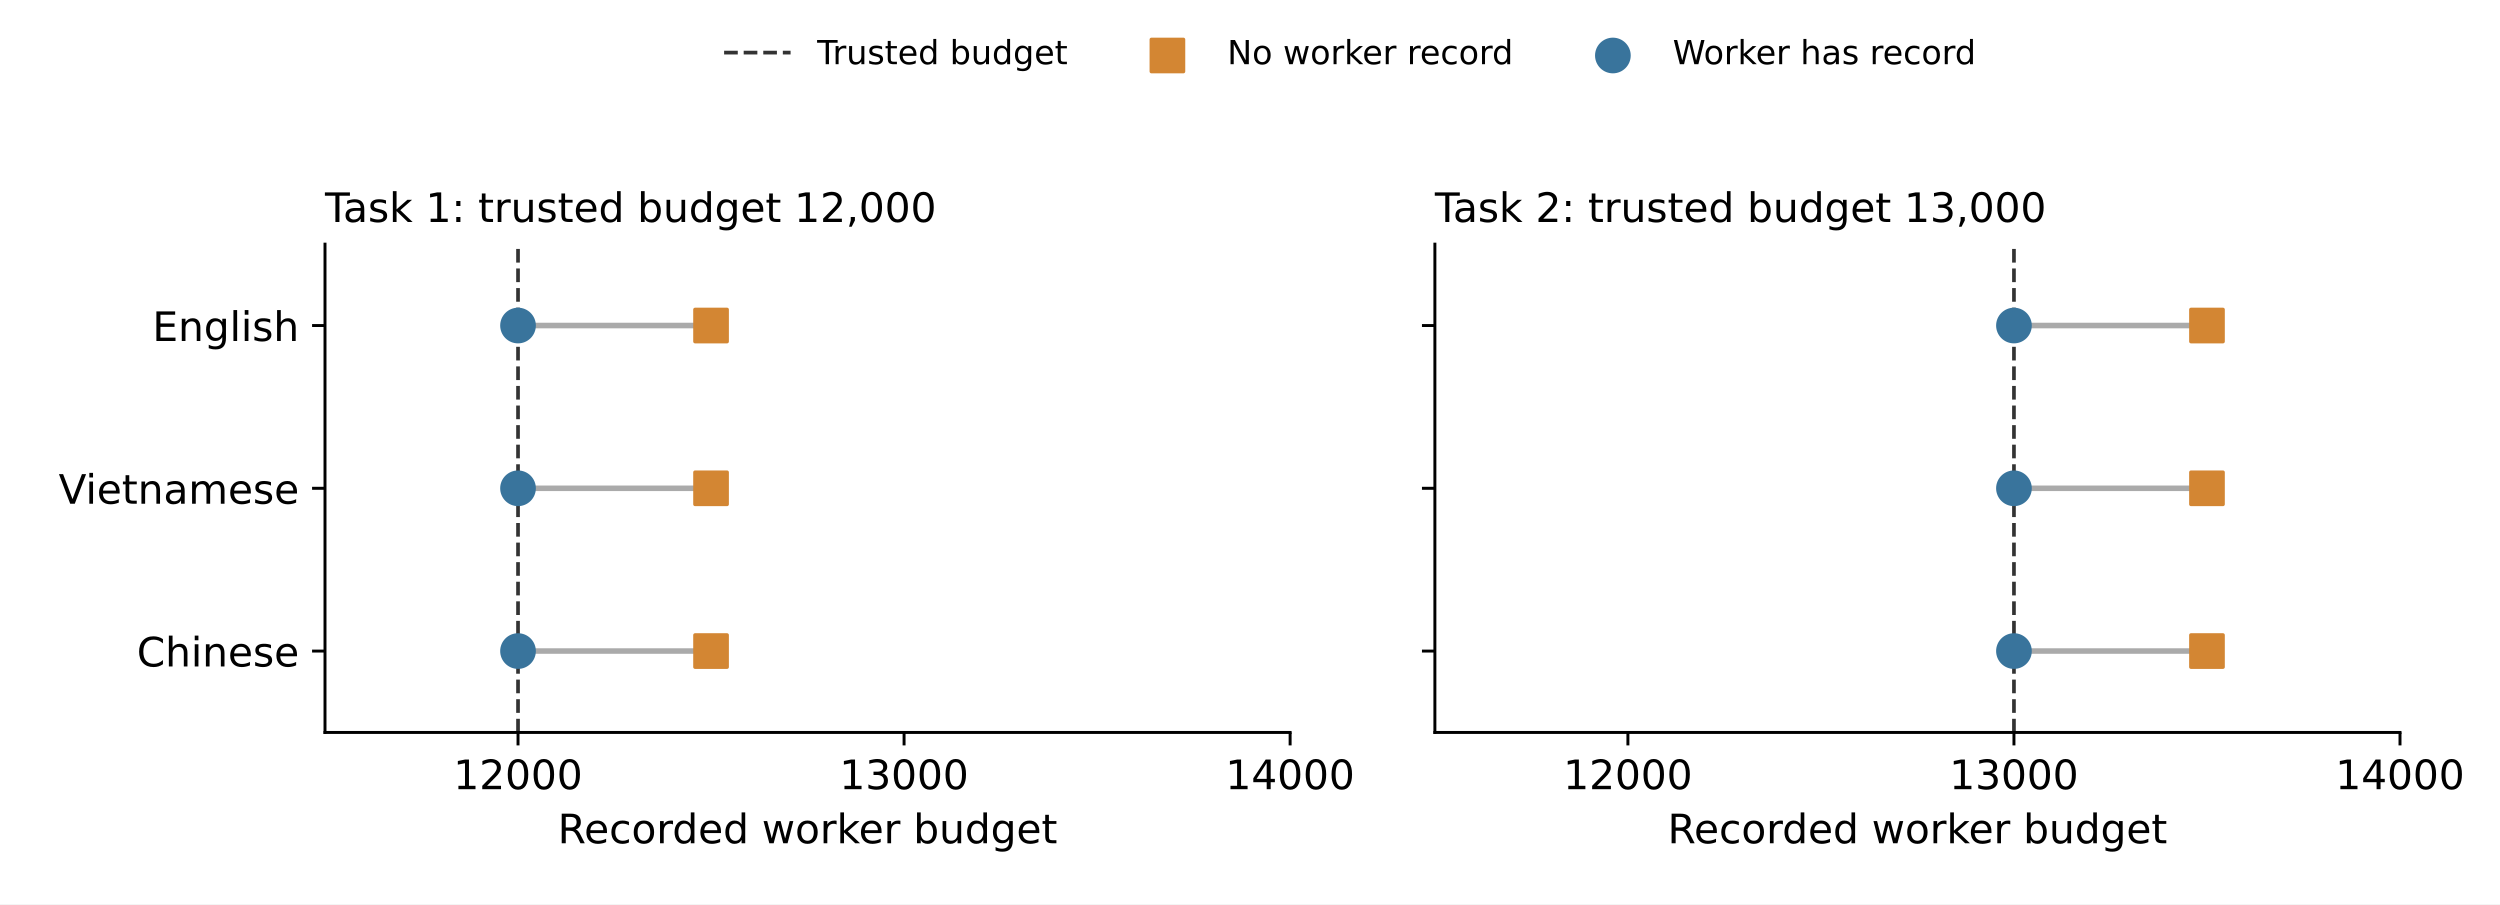
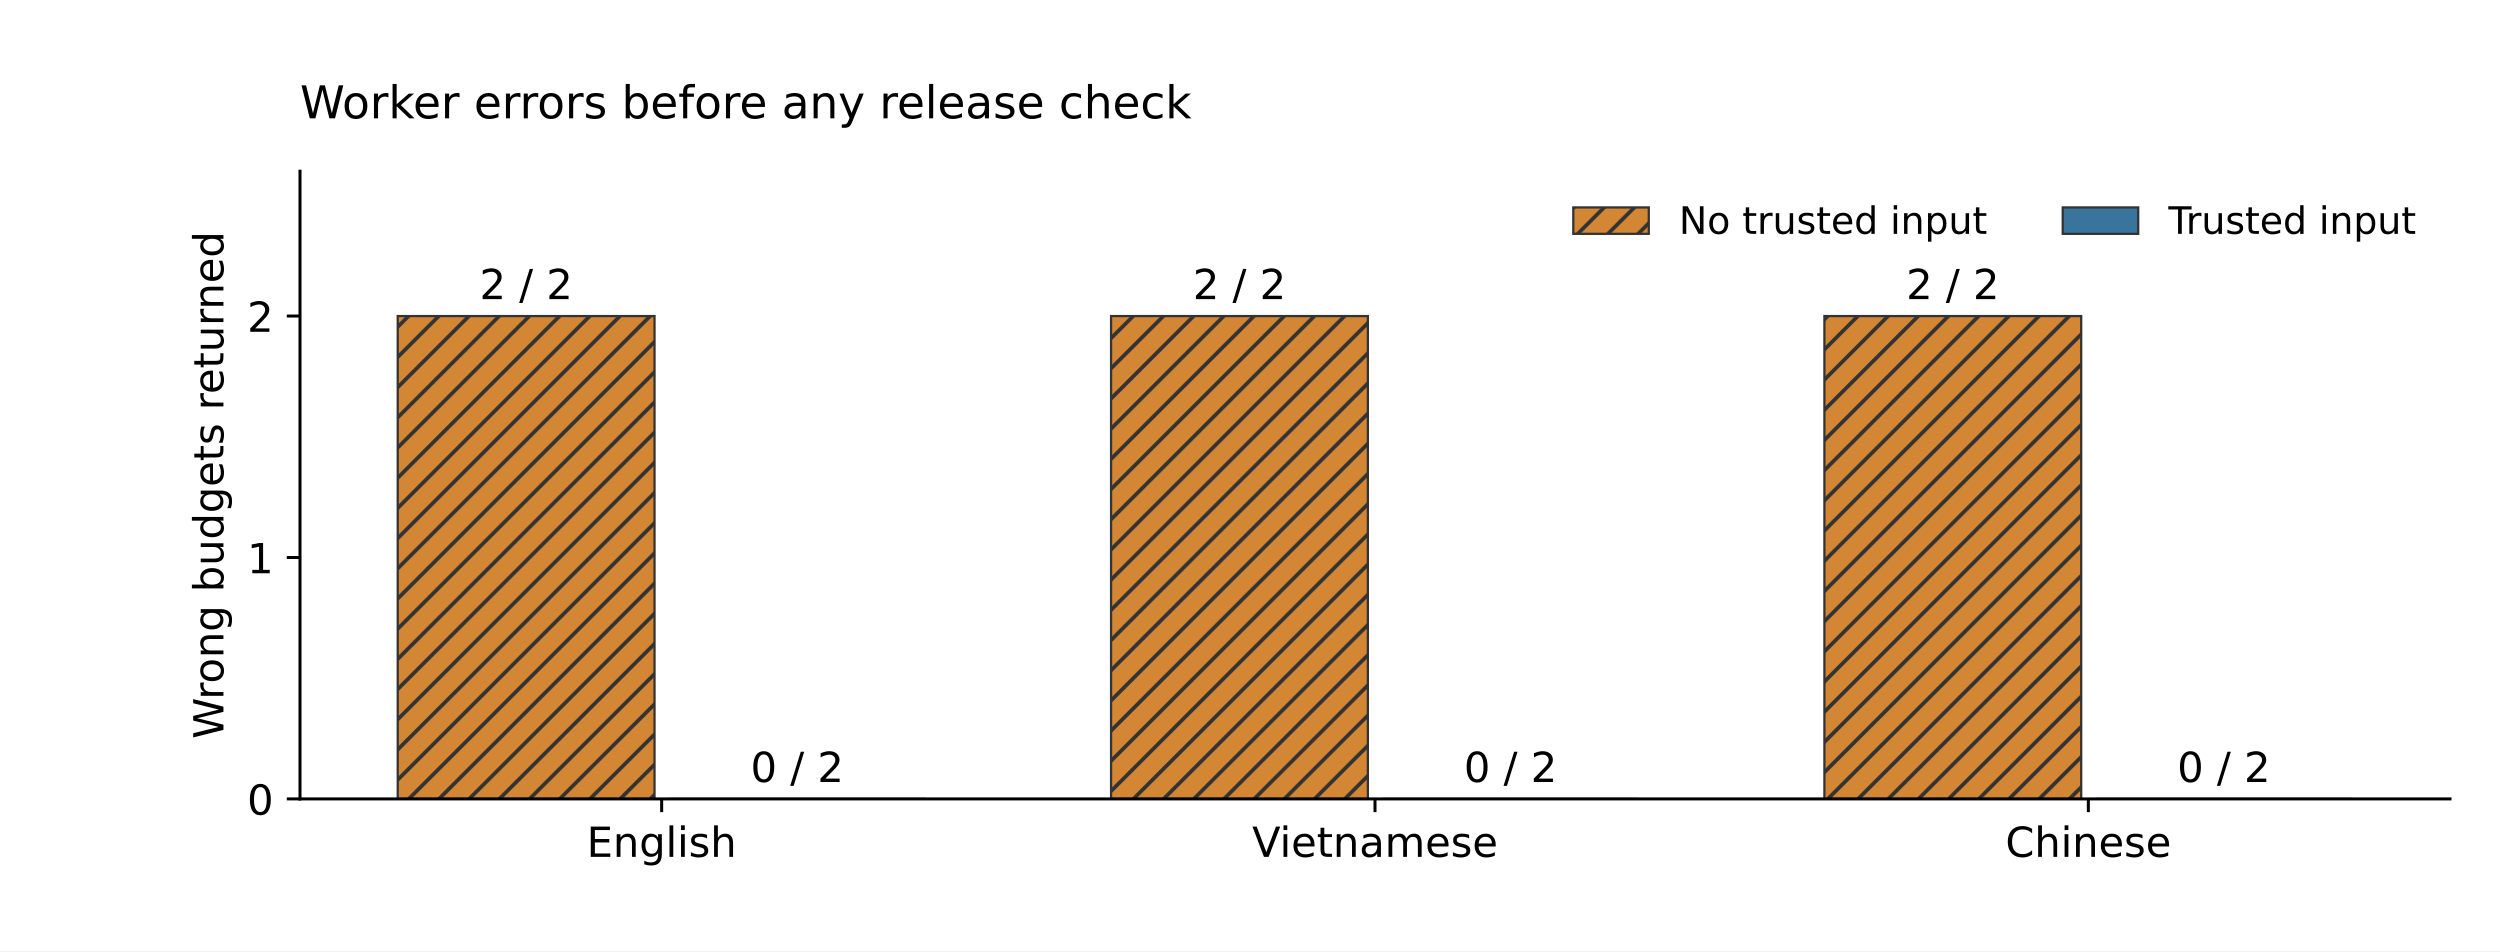
- <svg xmlns="http://www.w3.org/2000/svg" xmlns:xlink="http://www.w3.org/1999/xlink" width="676.8pt" height="244.8pt" viewBox="0 0 676.8 244.8" version="1.1">
+ <svg xmlns="http://www.w3.org/2000/svg" xmlns:xlink="http://www.w3.org/1999/xlink" width="662.4pt" height="252pt" viewBox="0 0 662.4 252" version="1.1">
  <defs>
    <style type="text/css">*{stroke-linejoin: round; stroke-linecap: butt}</style>
  </defs>
  <g id="figure_1">
    <g id="patch_1">
-       <path d="M 0 244.8  L 676.8 244.8  L 676.8 0  L 0 0  z " style="fill: #ffffff" />
+       <path d="M 0 252  L 662.4 252  L 662.4 0  L 0 0  z " style="fill: #ffffff" />
    </g>
    <g id="axes_1">
      <g id="patch_2">
-         <path d="M 87.984 198.288  L 349.26 198.288  L 349.26 66.096  L 87.984 66.096  z " style="fill: #ffffff" />
+         <path d="M 79.488 211.68  L 649.152 211.68  L 649.152 45.36  L 79.488 45.36  z " style="fill: #ffffff" />
+       </g>
+       <g id="patch_3">
+         <path d="M 105.382 211.68  L 173.424 211.68  L 173.424 83.742  L 105.382 83.742  z " clip-path="url(#p21581be005)" style="fill: url(#haf4703767c); stroke: #333333; stroke-width: 0.6; stroke-linejoin: miter" />
+       </g>
+       <g id="patch_4">
+         <path d="M 294.388 211.68  L 362.43 211.68  L 362.43 83.742  L 294.388 83.742  z " clip-path="url(#p21581be005)" style="fill: url(#haf4703767c); stroke: #333333; stroke-width: 0.6; stroke-linejoin: miter" />
+       </g>
+       <g id="patch_5">
+         <path d="M 483.394 211.68  L 551.436 211.68  L 551.436 83.742  L 483.394 83.742  z " clip-path="url(#p21581be005)" style="fill: url(#haf4703767c); stroke: #333333; stroke-width: 0.6; stroke-linejoin: miter" />
+       </g>
+       <g id="patch_6">
+         <path d="M 177.204 211.68  L 245.246 211.68  L 245.246 211.68  L 177.204 211.68  z " clip-path="url(#p21581be005)" style="fill: #39749c; stroke: #333333; stroke-width: 0.6; stroke-linejoin: miter" />
+       </g>
+       <g id="patch_7">
+         <path d="M 366.21 211.68  L 434.252 211.68  L 434.252 211.68  L 366.21 211.68  z " clip-path="url(#p21581be005)" style="fill: #39749c; stroke: #333333; stroke-width: 0.6; stroke-linejoin: miter" />
+       </g>
+       <g id="patch_8">
+         <path d="M 555.216 211.68  L 623.258 211.68  L 623.258 211.68  L 555.216 211.68  z " clip-path="url(#p21581be005)" style="fill: #39749c; stroke: #333333; stroke-width: 0.6; stroke-linejoin: miter" />
      </g>
      <g id="matplotlib.axis_1">
        <g id="xtick_1">
          <g id="line2d_1">
            <defs>
-               <path id="m6b8df6df29" d="M 0 0  L 0 3.5  " style="stroke: #000000; stroke-width: 0.8" />
+               <path id="m39cd8d65bc" d="M 0 0  L 0 3.5  " style="stroke: #000000; stroke-width: 0.8" />
            </defs>
            <g>
-               <use xlink:href="#m6b8df6df29" x="140.239" y="198.288" style="stroke: #000000; stroke-width: 0.8" />
+               <use xlink:href="#m39cd8d65bc" x="175.314" y="211.68" style="stroke: #000000; stroke-width: 0.8" />
            </g>
          </g>
          <g id="text_1">
-             <text style="font-size: 11px; font-family: 'DejaVu Sans'; text-anchor: middle" x="140.239" y="213.646" transform="rotate(-0 140.2393 213.6463)">12000</text>
+             <text style="font-size: 11px; font-family: 'DejaVu Sans'; text-anchor: middle" x="175.314" y="227.038" transform="rotate(-0 175.314 227.0383)">English</text>
          </g>
        </g>
        <g id="xtick_2">
          <g id="line2d_2">
            <g>
-               <use xlink:href="#m6b8df6df29" x="244.75" y="198.288" style="stroke: #000000; stroke-width: 0.8" />
+               <use xlink:href="#m39cd8d65bc" x="364.32" y="211.68" style="stroke: #000000; stroke-width: 0.8" />
            </g>
          </g>
          <g id="text_2">
-             <text style="font-size: 11px; font-family: 'DejaVu Sans'; text-anchor: middle" x="244.75" y="213.646" transform="rotate(-0 244.7498 213.6463)">13000</text>
+             <text style="font-size: 11px; font-family: 'DejaVu Sans'; text-anchor: middle" x="364.32" y="227.038" transform="rotate(-0 364.32 227.0383)">Vietnamese</text>
          </g>
        </g>
        <g id="xtick_3">
          <g id="line2d_3">
            <g>
-               <use xlink:href="#m6b8df6df29" x="349.26" y="198.288" style="stroke: #000000; stroke-width: 0.8" />
+               <use xlink:href="#m39cd8d65bc" x="553.326" y="211.68" style="stroke: #000000; stroke-width: 0.8" />
            </g>
          </g>
          <g id="text_3">
-             <text style="font-size: 11px; font-family: 'DejaVu Sans'; text-anchor: middle" x="349.26" y="213.646" transform="rotate(-0 349.2603 213.6463)">14000</text>
+             <text style="font-size: 11px; font-family: 'DejaVu Sans'; text-anchor: middle" x="553.326" y="227.038" transform="rotate(-0 553.326 227.0383)">Chinese</text>
          </g>
-         </g>
-         <g id="text_4">
-           <text style="font-size: 11px; font-family: 'DejaVu Sans'; text-anchor: middle" x="218.622" y="228.292" transform="rotate(-0 218.6221 228.2922)">Recorded worker budget</text>
        </g>
      </g>
      <g id="matplotlib.axis_2">
        <g id="ytick_1">
          <g id="line2d_4">
            <defs>
-               <path id="m4294323d16" d="M 0 0  L -3.5 0  " style="stroke: #000000; stroke-width: 0.8" />
+               <path id="m9c9ba310e5" d="M 0 0  L -3.5 0  " style="stroke: #000000; stroke-width: 0.8" />
            </defs>
            <g>
-               <use xlink:href="#m4294323d16" x="87.984" y="88.128" style="stroke: #000000; stroke-width: 0.8" />
+               <use xlink:href="#m9c9ba310e5" x="79.488" y="211.68" style="stroke: #000000; stroke-width: 0.8" />
            </g>
          </g>
-           <g id="text_5">
-             <text style="font-size: 11px; font-family: 'DejaVu Sans'; text-anchor: end" x="80.984" y="92.307" transform="rotate(-0 80.984 92.30714)">English</text>
+           <g id="text_4">
+             <text style="font-size: 11px; font-family: 'DejaVu Sans'; text-anchor: end" x="72.488" y="215.859" transform="rotate(-0 72.488 215.8591)">0</text>
          </g>
        </g>
        <g id="ytick_2">
          <g id="line2d_5">
            <g>
-               <use xlink:href="#m4294323d16" x="87.984" y="132.192" style="stroke: #000000; stroke-width: 0.8" />
+               <use xlink:href="#m9c9ba310e5" x="79.488" y="147.711" style="stroke: #000000; stroke-width: 0.8" />
            </g>
          </g>
-           <g id="text_6">
-             <text style="font-size: 11px; font-family: 'DejaVu Sans'; text-anchor: end" x="80.984" y="136.371" transform="rotate(-0 80.984 136.3711)">Vietnamese</text>
+           <g id="text_5">
+             <text style="font-size: 11px; font-family: 'DejaVu Sans'; text-anchor: end" x="72.488" y="151.89" transform="rotate(-0 72.488 151.8899)">1</text>
          </g>
        </g>
        <g id="ytick_3">
          <g id="line2d_6">
            <g>
-               <use xlink:href="#m4294323d16" x="87.984" y="176.256" style="stroke: #000000; stroke-width: 0.8" />
+               <use xlink:href="#m9c9ba310e5" x="79.488" y="83.742" style="stroke: #000000; stroke-width: 0.8" />
            </g>
          </g>
-           <g id="text_7">
-             <text style="font-size: 11px; font-family: 'DejaVu Sans'; text-anchor: end" x="80.984" y="180.435" transform="rotate(-0 80.984 180.4351)">Chinese</text>
+           <g id="text_6">
+             <text style="font-size: 11px; font-family: 'DejaVu Sans'; text-anchor: end" x="72.488" y="87.921" transform="rotate(-0 72.488 87.92068)">2</text>
          </g>
        </g>
-       </g>
-       <g id="line2d_7">
-         <path d="M 140.239 198.288  L 140.239 66.096  " clip-path="url(#p10ceabe71d)" style="fill: none; stroke-dasharray: 3.7,1.6; stroke-dashoffset: 0; stroke: #333333" />
-       </g>
-       <g id="line2d_8">
-         <path d="M 192.495 88.128  L 140.239 88.128  " clip-path="url(#p10ceabe71d)" style="fill: none; stroke: #aaaaaa; stroke-width: 1.5; stroke-linecap: square" />
-       </g>
-       <g id="line2d_9">
-         <path d="M 192.495 132.192  L 140.239 132.192  " clip-path="url(#p10ceabe71d)" style="fill: none; stroke: #aaaaaa; stroke-width: 1.5; stroke-linecap: square" />
-       </g>
-       <g id="line2d_10">
-         <path d="M 192.495 176.256  L 140.239 176.256  " clip-path="url(#p10ceabe71d)" style="fill: none; stroke: #aaaaaa; stroke-width: 1.5; stroke-linecap: square" />
-       </g>
-       <g id="patch_3">
-         <path d="M 87.984 198.288  L 87.984 66.096  " style="fill: none; stroke: #000000; stroke-width: 0.8; stroke-linejoin: miter; stroke-linecap: square" />
-       </g>
-       <g id="patch_4">
-         <path d="M 87.984 198.288  L 349.26 198.288  " style="fill: none; stroke: #000000; stroke-width: 0.8; stroke-linejoin: miter; stroke-linecap: square" />
-       </g>
-       <g id="PathCollection_1">
-         <defs>
-           <path id="ma875209bd5" d="M -4.33 4.33  L 4.33 4.33  L 4.33 -4.33  L -4.33 -4.33  z " style="stroke: #d38633" />
-         </defs>
-         <g clip-path="url(#p10ceabe71d)">
-           <use xlink:href="#ma875209bd5" x="192.495" y="88.128" style="fill: #d38633; stroke: #d38633" />
+         <g id="text_7">
+           <text style="font-size: 11px; font-family: 'DejaVu Sans'; text-anchor: middle" x="59.202" y="128.52" transform="rotate(-90 59.20159 128.52)">Wrong budgets returned</text>
        </g>
      </g>
-       <g id="PathCollection_2">
-         <defs>
-           <path id="m7022854baa" d="M 0 4.33  C 1.148 4.33 2.25 3.874 3.062 3.062  C 3.874 2.25 4.33 1.148 4.33 0  C 4.33 -1.148 3.874 -2.25 3.062 -3.062  C 2.25 -3.874 1.148 -4.33 0 -4.33  C -1.148 -4.33 -2.25 -3.874 -3.062 -3.062  C -3.874 -2.25 -4.33 -1.148 -4.33 0  C -4.33 1.148 -3.874 2.25 -3.062 3.062  C -2.25 3.874 -1.148 4.33 0 4.33  z " style="stroke: #39749c" />
-         </defs>
-         <g clip-path="url(#p10ceabe71d)">
-           <use xlink:href="#m7022854baa" x="140.239" y="88.128" style="fill: #39749c; stroke: #39749c" />
-         </g>
+       <g id="patch_9">
+         <path d="M 79.488 211.68  L 79.488 45.36  " style="fill: none; stroke: #000000; stroke-width: 0.8; stroke-linejoin: miter; stroke-linecap: square" />
      </g>
-       <g id="PathCollection_3">
-         <g clip-path="url(#p10ceabe71d)">
-           <use xlink:href="#ma875209bd5" x="192.495" y="132.192" style="fill: #d38633; stroke: #d38633" />
-         </g>
-       </g>
-       <g id="PathCollection_4">
-         <g clip-path="url(#p10ceabe71d)">
-           <use xlink:href="#m7022854baa" x="140.239" y="132.192" style="fill: #39749c; stroke: #39749c" />
-         </g>
-       </g>
-       <g id="PathCollection_5">
-         <g clip-path="url(#p10ceabe71d)">
-           <use xlink:href="#ma875209bd5" x="192.495" y="176.256" style="fill: #d38633; stroke: #d38633" />
-         </g>
-       </g>
-       <g id="PathCollection_6">
-         <g clip-path="url(#p10ceabe71d)">
-           <use xlink:href="#m7022854baa" x="140.239" y="176.256" style="fill: #39749c; stroke: #39749c" />
-         </g>
+       <g id="patch_10">
+         <path d="M 79.488 211.68  L 649.152 211.68  " style="fill: none; stroke: #000000; stroke-width: 0.8; stroke-linejoin: miter; stroke-linecap: square" />
      </g>
      <g id="text_8">
-         <text style="font-size: 11px; font-family: 'DejaVu Sans'; text-anchor: start" x="87.984" y="60.096" transform="rotate(-0 87.984 60.096)">Task 1: trusted budget 12,000</text>
+         <text style="font-size: 11px; font-family: 'DejaVu Sans'; text-anchor: middle" x="139.403" y="79.264" transform="rotate(-0 139.4029 79.26369)">2 / 2</text>
      </g>
-     </g>
-     <g id="axes_2">
-       <g id="patch_5">
-         <path d="M 388.452 198.288  L 649.728 198.288  L 649.728 66.096  L 388.452 66.096  z " style="fill: #ffffff" />
+       <g id="text_9">
+         <text style="font-size: 11px; font-family: 'DejaVu Sans'; text-anchor: middle" x="328.409" y="79.264" transform="rotate(-0 328.4089 79.26369)">2 / 2</text>
      </g>
-       <g id="matplotlib.axis_3">
-         <g id="xtick_4">
-           <g id="line2d_11">
-             <g>
-               <use xlink:href="#m6b8df6df29" x="440.707" y="198.288" style="stroke: #000000; stroke-width: 0.8" />
-             </g>
-           </g>
-           <g id="text_9">
-             <text style="font-size: 11px; font-family: 'DejaVu Sans'; text-anchor: middle" x="440.707" y="213.646" transform="rotate(-0 440.707 213.6463)">12000</text>
-           </g>
-         </g>
-         <g id="xtick_5">
-           <g id="line2d_12">
-             <g>
-               <use xlink:href="#m6b8df6df29" x="545.217" y="198.288" style="stroke: #000000; stroke-width: 0.8" />
-             </g>
-           </g>
-           <g id="text_10">
-             <text style="font-size: 11px; font-family: 'DejaVu Sans'; text-anchor: middle" x="545.217" y="213.646" transform="rotate(-0 545.2175 213.6463)">13000</text>
-           </g>
-         </g>
-         <g id="xtick_6">
-           <g id="line2d_13">
-             <g>
-               <use xlink:href="#m6b8df6df29" x="649.728" y="198.288" style="stroke: #000000; stroke-width: 0.8" />
-             </g>
-           </g>
-           <g id="text_11">
-             <text style="font-size: 11px; font-family: 'DejaVu Sans'; text-anchor: middle" x="649.728" y="213.646" transform="rotate(-0 649.728 213.6463)">14000</text>
-           </g>
-         </g>
-         <g id="text_12">
-           <text style="font-size: 11px; font-family: 'DejaVu Sans'; text-anchor: middle" x="519.09" y="228.292" transform="rotate(-0 519.0899 228.2922)">Recorded worker budget</text>
-         </g>
+       <g id="text_10">
+         <text style="font-size: 11px; font-family: 'DejaVu Sans'; text-anchor: middle" x="517.415" y="79.264" transform="rotate(-0 517.4148 79.26369)">2 / 2</text>
      </g>
-       <g id="matplotlib.axis_4">
-         <g id="ytick_4">
-           <g id="line2d_14">
-             <g>
-               <use xlink:href="#m4294323d16" x="388.452" y="88.128" style="stroke: #000000; stroke-width: 0.8" />
-             </g>
-           </g>
-         </g>
-         <g id="ytick_5">
-           <g id="line2d_15">
-             <g>
-               <use xlink:href="#m4294323d16" x="388.452" y="132.192" style="stroke: #000000; stroke-width: 0.8" />
-             </g>
-           </g>
-         </g>
-         <g id="ytick_6">
-           <g id="line2d_16">
-             <g>
-               <use xlink:href="#m4294323d16" x="388.452" y="176.256" style="stroke: #000000; stroke-width: 0.8" />
-             </g>
-           </g>
-         </g>
+       <g id="text_11">
+         <text style="font-size: 11px; font-family: 'DejaVu Sans'; text-anchor: middle" x="211.225" y="207.202" transform="rotate(-0 211.2252 207.2022)">0 / 2</text>
      </g>
-       <g id="line2d_17">
-         <path d="M 545.217 198.288  L 545.217 66.096  " clip-path="url(#paeb9ea6b0a)" style="fill: none; stroke-dasharray: 3.7,1.6; stroke-dashoffset: 0; stroke: #333333" />
-       </g>
-       <g id="line2d_18">
-         <path d="M 597.473 88.128  L 545.217 88.128  " clip-path="url(#paeb9ea6b0a)" style="fill: none; stroke: #aaaaaa; stroke-width: 1.5; stroke-linecap: square" />
-       </g>
-       <g id="line2d_19">
-         <path d="M 597.473 132.192  L 545.217 132.192  " clip-path="url(#paeb9ea6b0a)" style="fill: none; stroke: #aaaaaa; stroke-width: 1.5; stroke-linecap: square" />
-       </g>
-       <g id="line2d_20">
-         <path d="M 597.473 176.256  L 545.217 176.256  " clip-path="url(#paeb9ea6b0a)" style="fill: none; stroke: #aaaaaa; stroke-width: 1.5; stroke-linecap: square" />
-       </g>
-       <g id="patch_6">
-         <path d="M 388.452 198.288  L 388.452 66.096  " style="fill: none; stroke: #000000; stroke-width: 0.8; stroke-linejoin: miter; stroke-linecap: square" />
-       </g>
-       <g id="patch_7">
-         <path d="M 388.452 198.288  L 649.728 198.288  " style="fill: none; stroke: #000000; stroke-width: 0.8; stroke-linejoin: miter; stroke-linecap: square" />
-       </g>
-       <g id="PathCollection_7">
-         <g clip-path="url(#paeb9ea6b0a)">
-           <use xlink:href="#ma875209bd5" x="597.473" y="88.128" style="fill: #d38633; stroke: #d38633" />
-         </g>
-       </g>
-       <g id="PathCollection_8">
-         <g clip-path="url(#paeb9ea6b0a)">
-           <use xlink:href="#m7022854baa" x="545.217" y="88.128" style="fill: #39749c; stroke: #39749c" />
-         </g>
-       </g>
-       <g id="PathCollection_9">
-         <g clip-path="url(#paeb9ea6b0a)">
-           <use xlink:href="#ma875209bd5" x="597.473" y="132.192" style="fill: #d38633; stroke: #d38633" />
-         </g>
-       </g>
-       <g id="PathCollection_10">
-         <g clip-path="url(#paeb9ea6b0a)">
-           <use xlink:href="#m7022854baa" x="545.217" y="132.192" style="fill: #39749c; stroke: #39749c" />
-         </g>
-       </g>
-       <g id="PathCollection_11">
-         <g clip-path="url(#paeb9ea6b0a)">
-           <use xlink:href="#ma875209bd5" x="597.473" y="176.256" style="fill: #d38633; stroke: #d38633" />
-         </g>
-       </g>
-       <g id="PathCollection_12">
-         <g clip-path="url(#paeb9ea6b0a)">
-           <use xlink:href="#m7022854baa" x="545.217" y="176.256" style="fill: #39749c; stroke: #39749c" />
-         </g>
+       <g id="text_12">
+         <text style="font-size: 11px; font-family: 'DejaVu Sans'; text-anchor: middle" x="400.231" y="207.202" transform="rotate(-0 400.2311 207.2022)">0 / 2</text>
      </g>
      <g id="text_13">
-         <text style="font-size: 11px; font-family: 'DejaVu Sans'; text-anchor: start" x="388.452" y="60.096" transform="rotate(-0 388.4517 60.096)">Task 2: trusted budget 13,000</text>
-       </g>
-     </g>
-     <g id="legend_1">
-       <g id="line2d_21">
-         <path d="M 196.03 14.237  L 205.03 14.237  L 214.03 14.237  " style="fill: none; stroke-dasharray: 3.7,1.6; stroke-dashoffset: 0; stroke: #333333" />
+         <text style="font-size: 11px; font-family: 'DejaVu Sans'; text-anchor: middle" x="589.237" y="207.202" transform="rotate(-0 589.2371 207.2022)">0 / 2</text>
      </g>
      <g id="text_14">
-         <text style="font-size: 9px; font-family: 'DejaVu Sans'; text-anchor: start" x="221.23" y="17.387" transform="rotate(-0 221.2301 17.38659)">Trusted budget</text>
+         <text style="font-size: 12px; font-family: 'DejaVu Sans'; text-anchor: start" x="79.488" y="31.36" transform="rotate(-0 79.488 31.36)">Worker errors before any release check</text>
      </g>
-       <g id="PathCollection_13">
-         <g>
-           <use xlink:href="#ma875209bd5" x="316.042" y="15.024" style="fill: #d38633; stroke: #d38633" />
+       <g id="legend_1">
+         <g id="patch_11">
+           <path d="M 416.861 61.958  L 436.861 61.958  L 436.861 54.958  L 416.861 54.958  z " style="fill: url(#haf4703767c); stroke: #333333; stroke-width: 0.6; stroke-linejoin: miter" />
        </g>
-       </g>
-       <g id="text_15">
-         <text style="font-size: 9px; font-family: 'DejaVu Sans'; text-anchor: start" x="332.242" y="17.387" transform="rotate(-0 332.2423 17.38659)">No worker record</text>
-       </g>
-       <g id="PathCollection_14">
-         <g>
-           <use xlink:href="#m7022854baa" x="436.639" y="15.024" style="fill: #39749c; stroke: #39749c" />
+         <g id="text_15">
+           <text style="font-size: 10px; font-family: 'DejaVu Sans'; text-anchor: start" x="444.861" y="61.958" transform="rotate(-0 444.8614 61.95844)">No trusted input</text>
        </g>
-       </g>
-       <g id="text_16">
-         <text style="font-size: 9px; font-family: 'DejaVu Sans'; text-anchor: start" x="452.839" y="17.387" transform="rotate(-0 452.8395 17.38659)">Worker has record</text>
+         <g id="patch_12">
+           <path d="M 546.539 61.958  L 566.539 61.958  L 566.539 54.958  L 546.539 54.958  z " style="fill: #39749c; stroke: #333333; stroke-width: 0.6; stroke-linejoin: miter" />
+         </g>
+         <g id="text_16">
+           <text style="font-size: 10px; font-family: 'DejaVu Sans'; text-anchor: start" x="574.539" y="61.958" transform="rotate(-0 574.5395 61.95844)">Trusted input</text>
+         </g>
      </g>
    </g>
  </g>
  <defs>
-     <clipPath id="p10ceabe71d">
-       <rect x="87.984" y="66.096" width="261.276" height="132.192" />
-     </clipPath>
-     <clipPath id="paeb9ea6b0a">
-       <rect x="388.452" y="66.096" width="261.276" height="132.192" />
+     <clipPath id="p21581be005">
+       <rect x="79.488" y="45.36" width="569.664" height="166.32" />
    </clipPath>
  </defs>
+   <defs>
+     <pattern id="haf4703767c" patternUnits="userSpaceOnUse" x="0" y="0" width="72" height="72">
+       <rect x="0" y="0" width="73" height="73" fill="#d38633" />
+       <path d="M -36 36  L 36 -36  M -32 40  L 40 -32  M -28 44  L 44 -28  M -24 48  L 48 -24  M -20 52  L 52 -20  M -16 56  L 56 -16  M -12 60  L 60 -12  M -8 64  L 64 -8  M -4 68  L 68 -4  M 0 72  L 72 0  M 4 76  L 76 4  M 8 80  L 80 8  M 12 84  L 84 12  M 16 88  L 88 16  M 20 92  L 92 20  M 24 96  L 96 24  M 28 100  L 100 28  M 32 104  L 104 32  M 36 108  L 108 36  " style="fill: #333333; stroke: #333333; stroke-width: 1.0; stroke-linecap: butt; stroke-linejoin: miter" />
+     </pattern>
+   </defs>
</svg>
